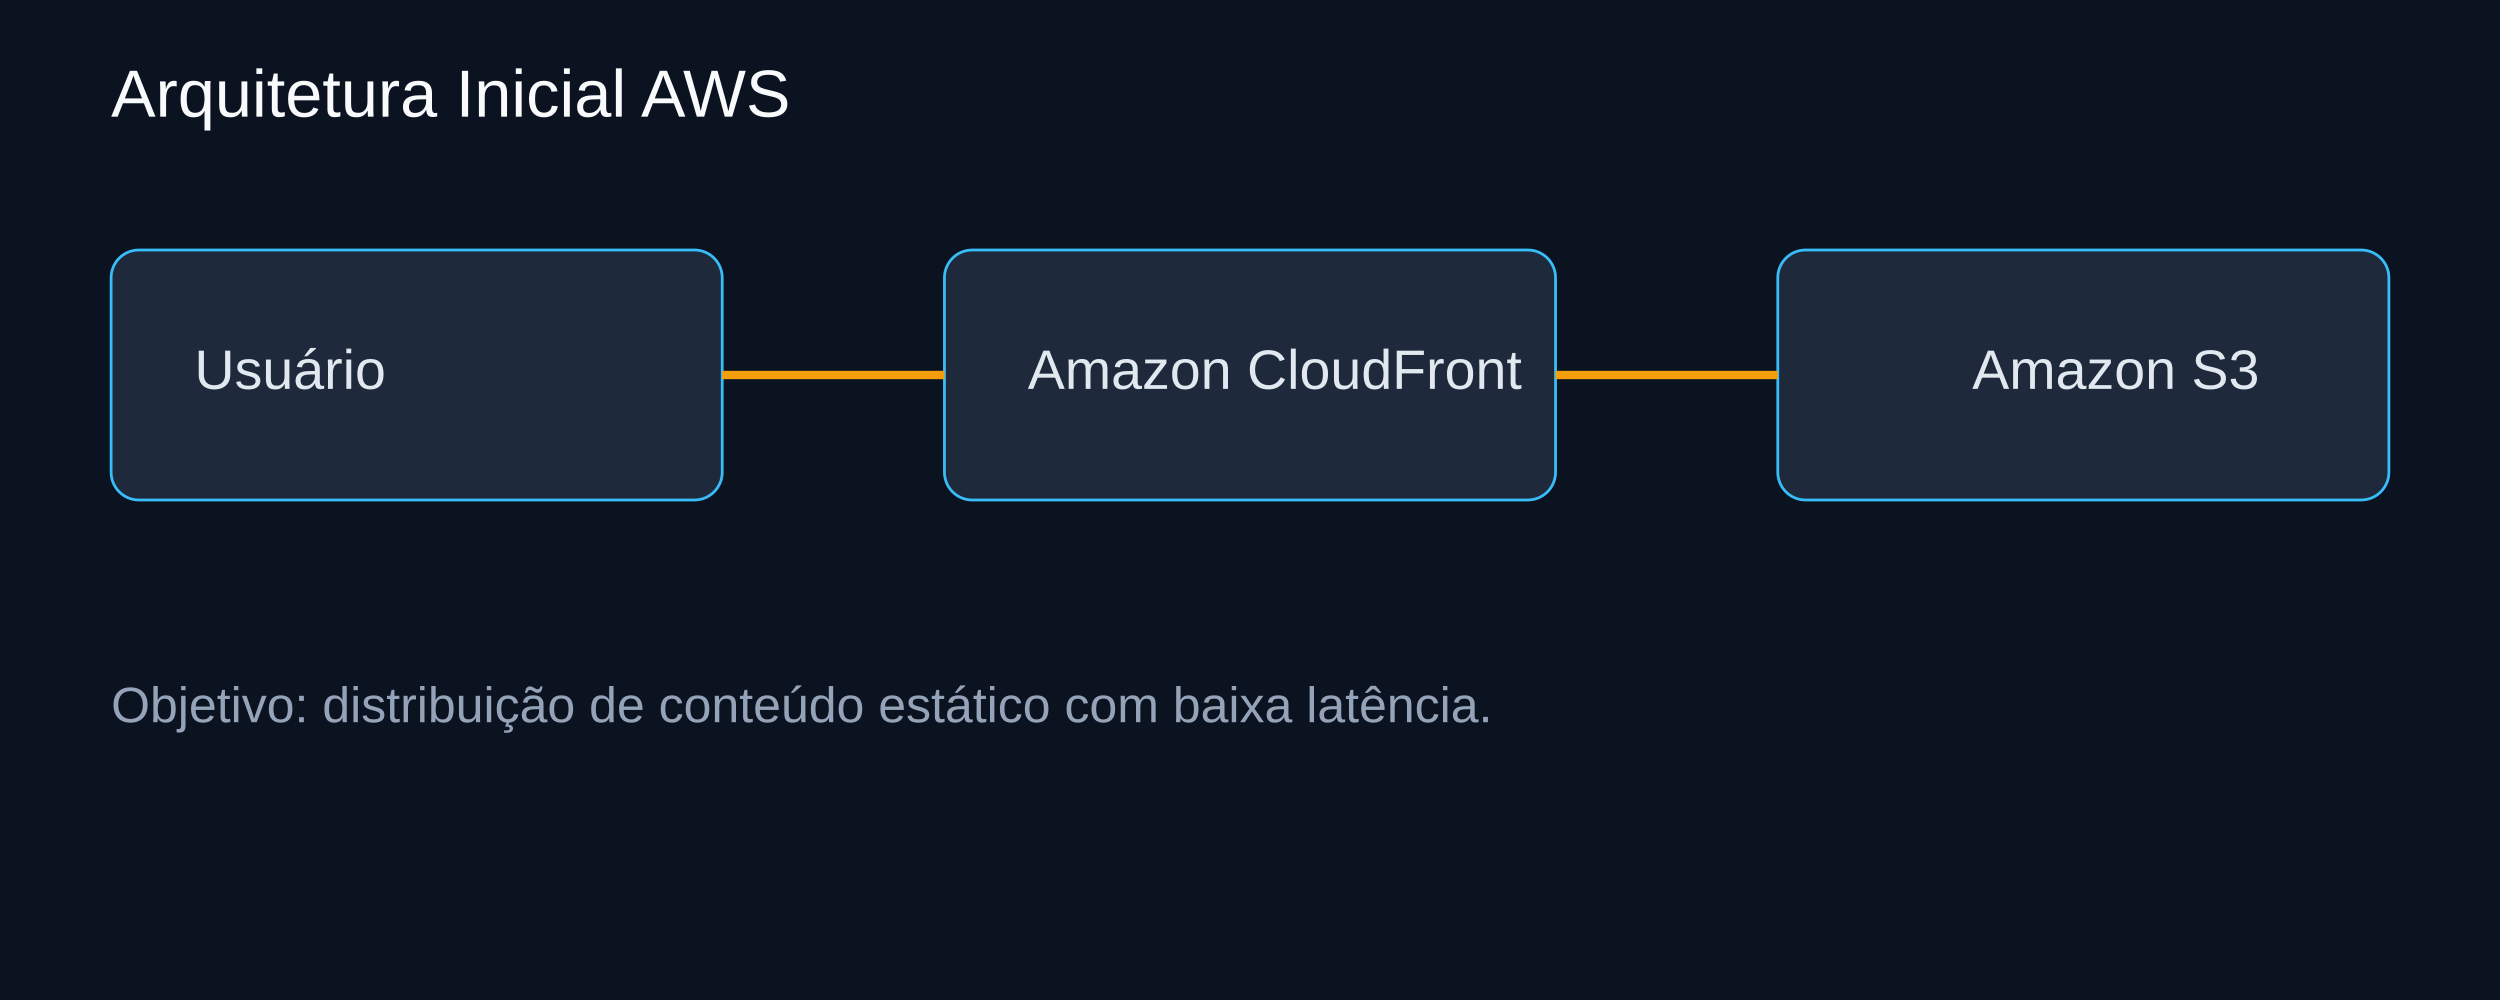
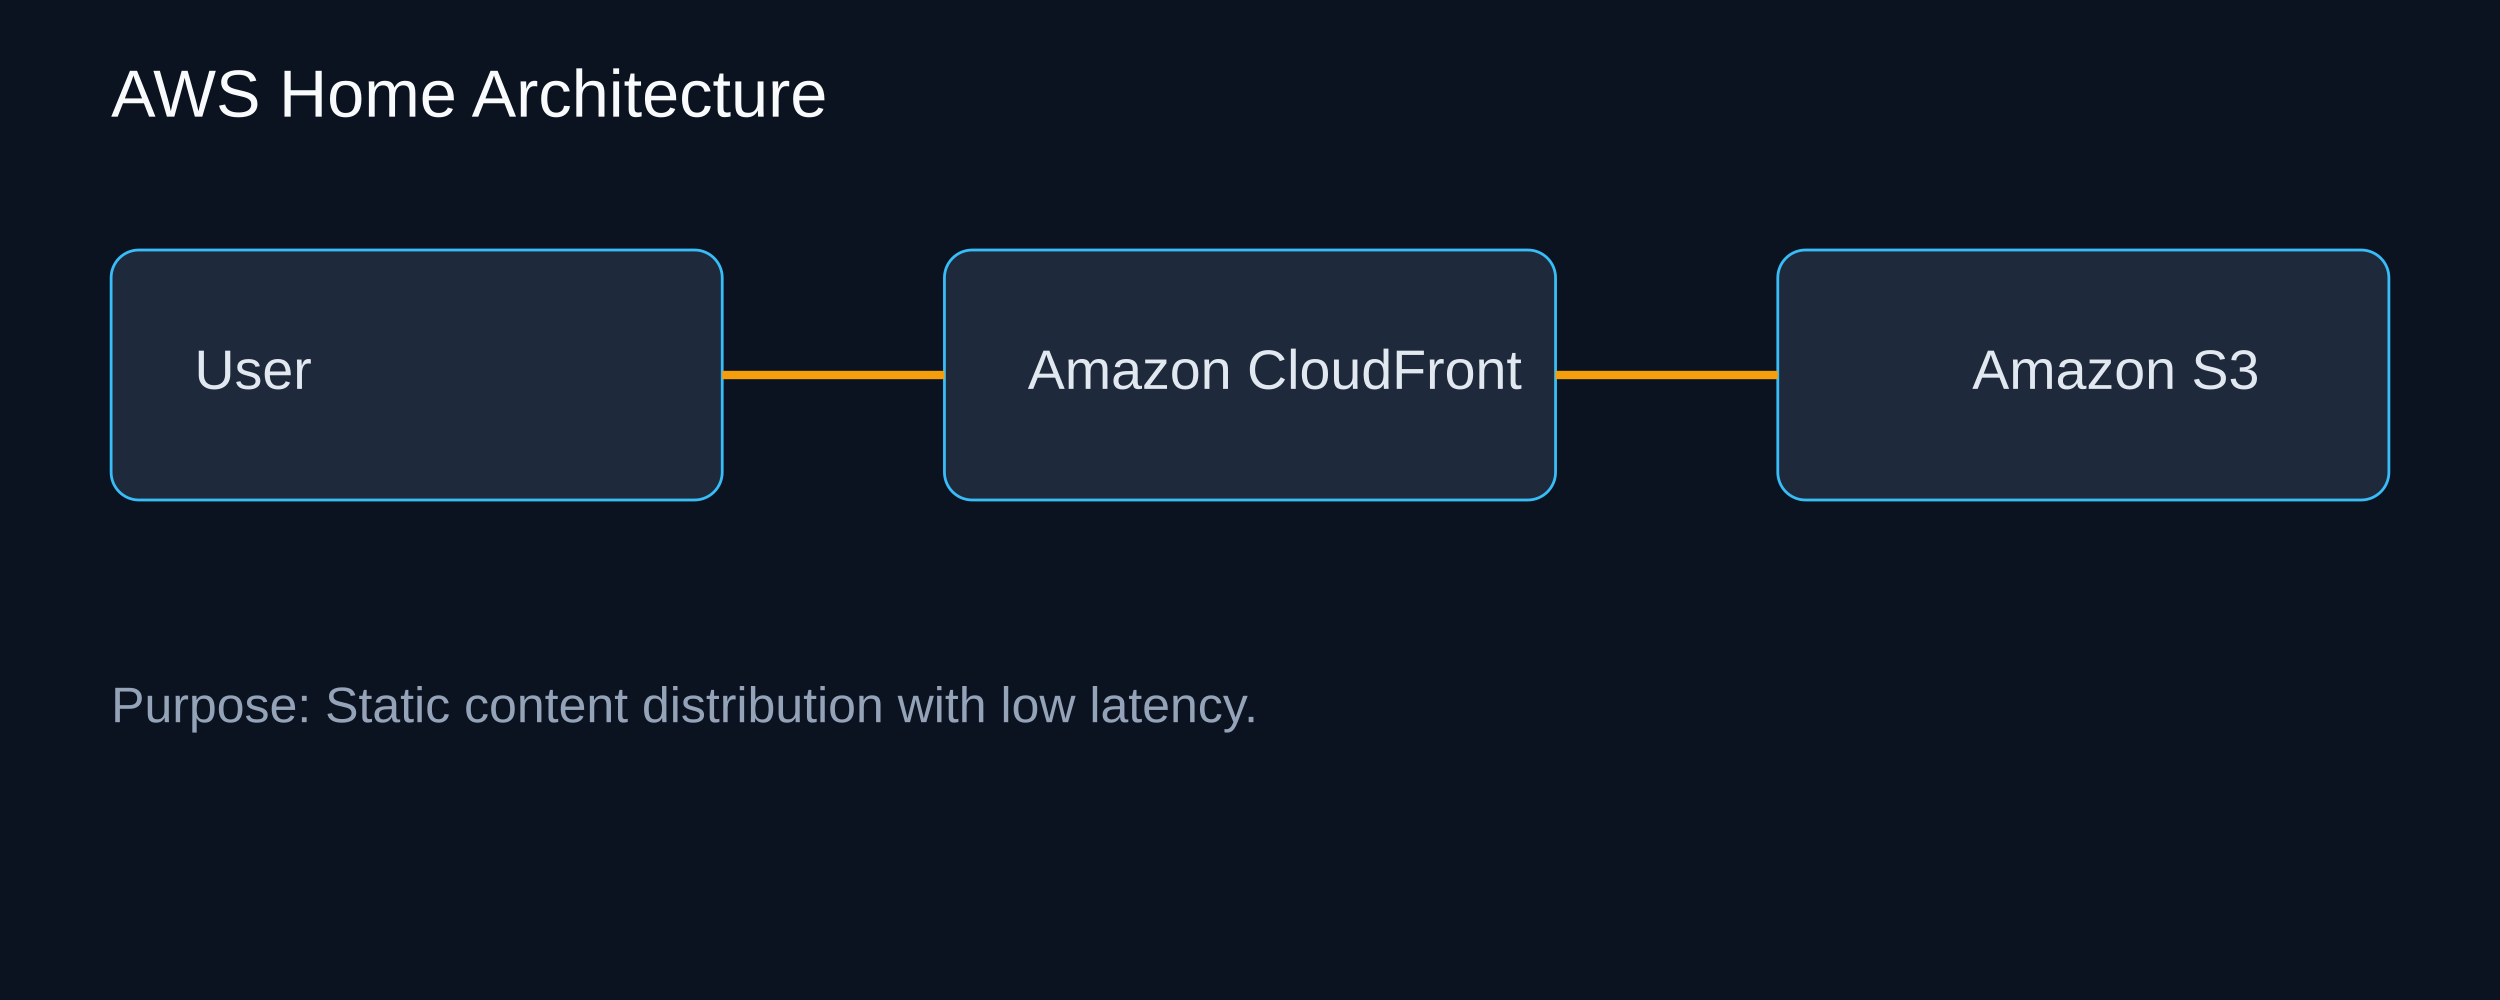
<svg xmlns="http://www.w3.org/2000/svg" width="900" height="360" viewBox="0 0 900 360">
  <rect width="900" height="360" fill="#0b1220" />
-   <text x="40" y="42" fill="#f8fafc" font-family="Arial" font-size="24">Arquitetura Inicial AWS</text>
+   <text x="40" y="42" fill="#f8fafc" font-family="Arial" font-size="24">AWS Home Architecture</text>
  <rect x="40" y="90" width="220" height="90" rx="10" fill="#1e293b" stroke="#38bdf8" />
-   <text x="70" y="140" fill="#e2e8f0" font-family="Arial" font-size="20">Usuário</text>
+   <text x="70" y="140" fill="#e2e8f0" font-family="Arial" font-size="20">User</text>
  <rect x="340" y="90" width="220" height="90" rx="10" fill="#1e293b" stroke="#38bdf8" />
  <text x="370" y="140" fill="#e2e8f0" font-family="Arial" font-size="20">Amazon CloudFront</text>
  <rect x="640" y="90" width="220" height="90" rx="10" fill="#1e293b" stroke="#38bdf8" />
  <text x="710" y="140" fill="#e2e8f0" font-family="Arial" font-size="20">Amazon S3</text>
  <line x1="260" y1="135" x2="340" y2="135" stroke="#f59e0b" stroke-width="3" />
  <line x1="560" y1="135" x2="640" y2="135" stroke="#f59e0b" stroke-width="3" />
-   <text x="40" y="260" fill="#94a3b8" font-family="Arial" font-size="18">Objetivo: distribuição de conteúdo estático com baixa latência.</text>
+   <text x="40" y="260" fill="#94a3b8" font-family="Arial" font-size="18">Purpose: Static content distribution with low latency.</text>
</svg>
